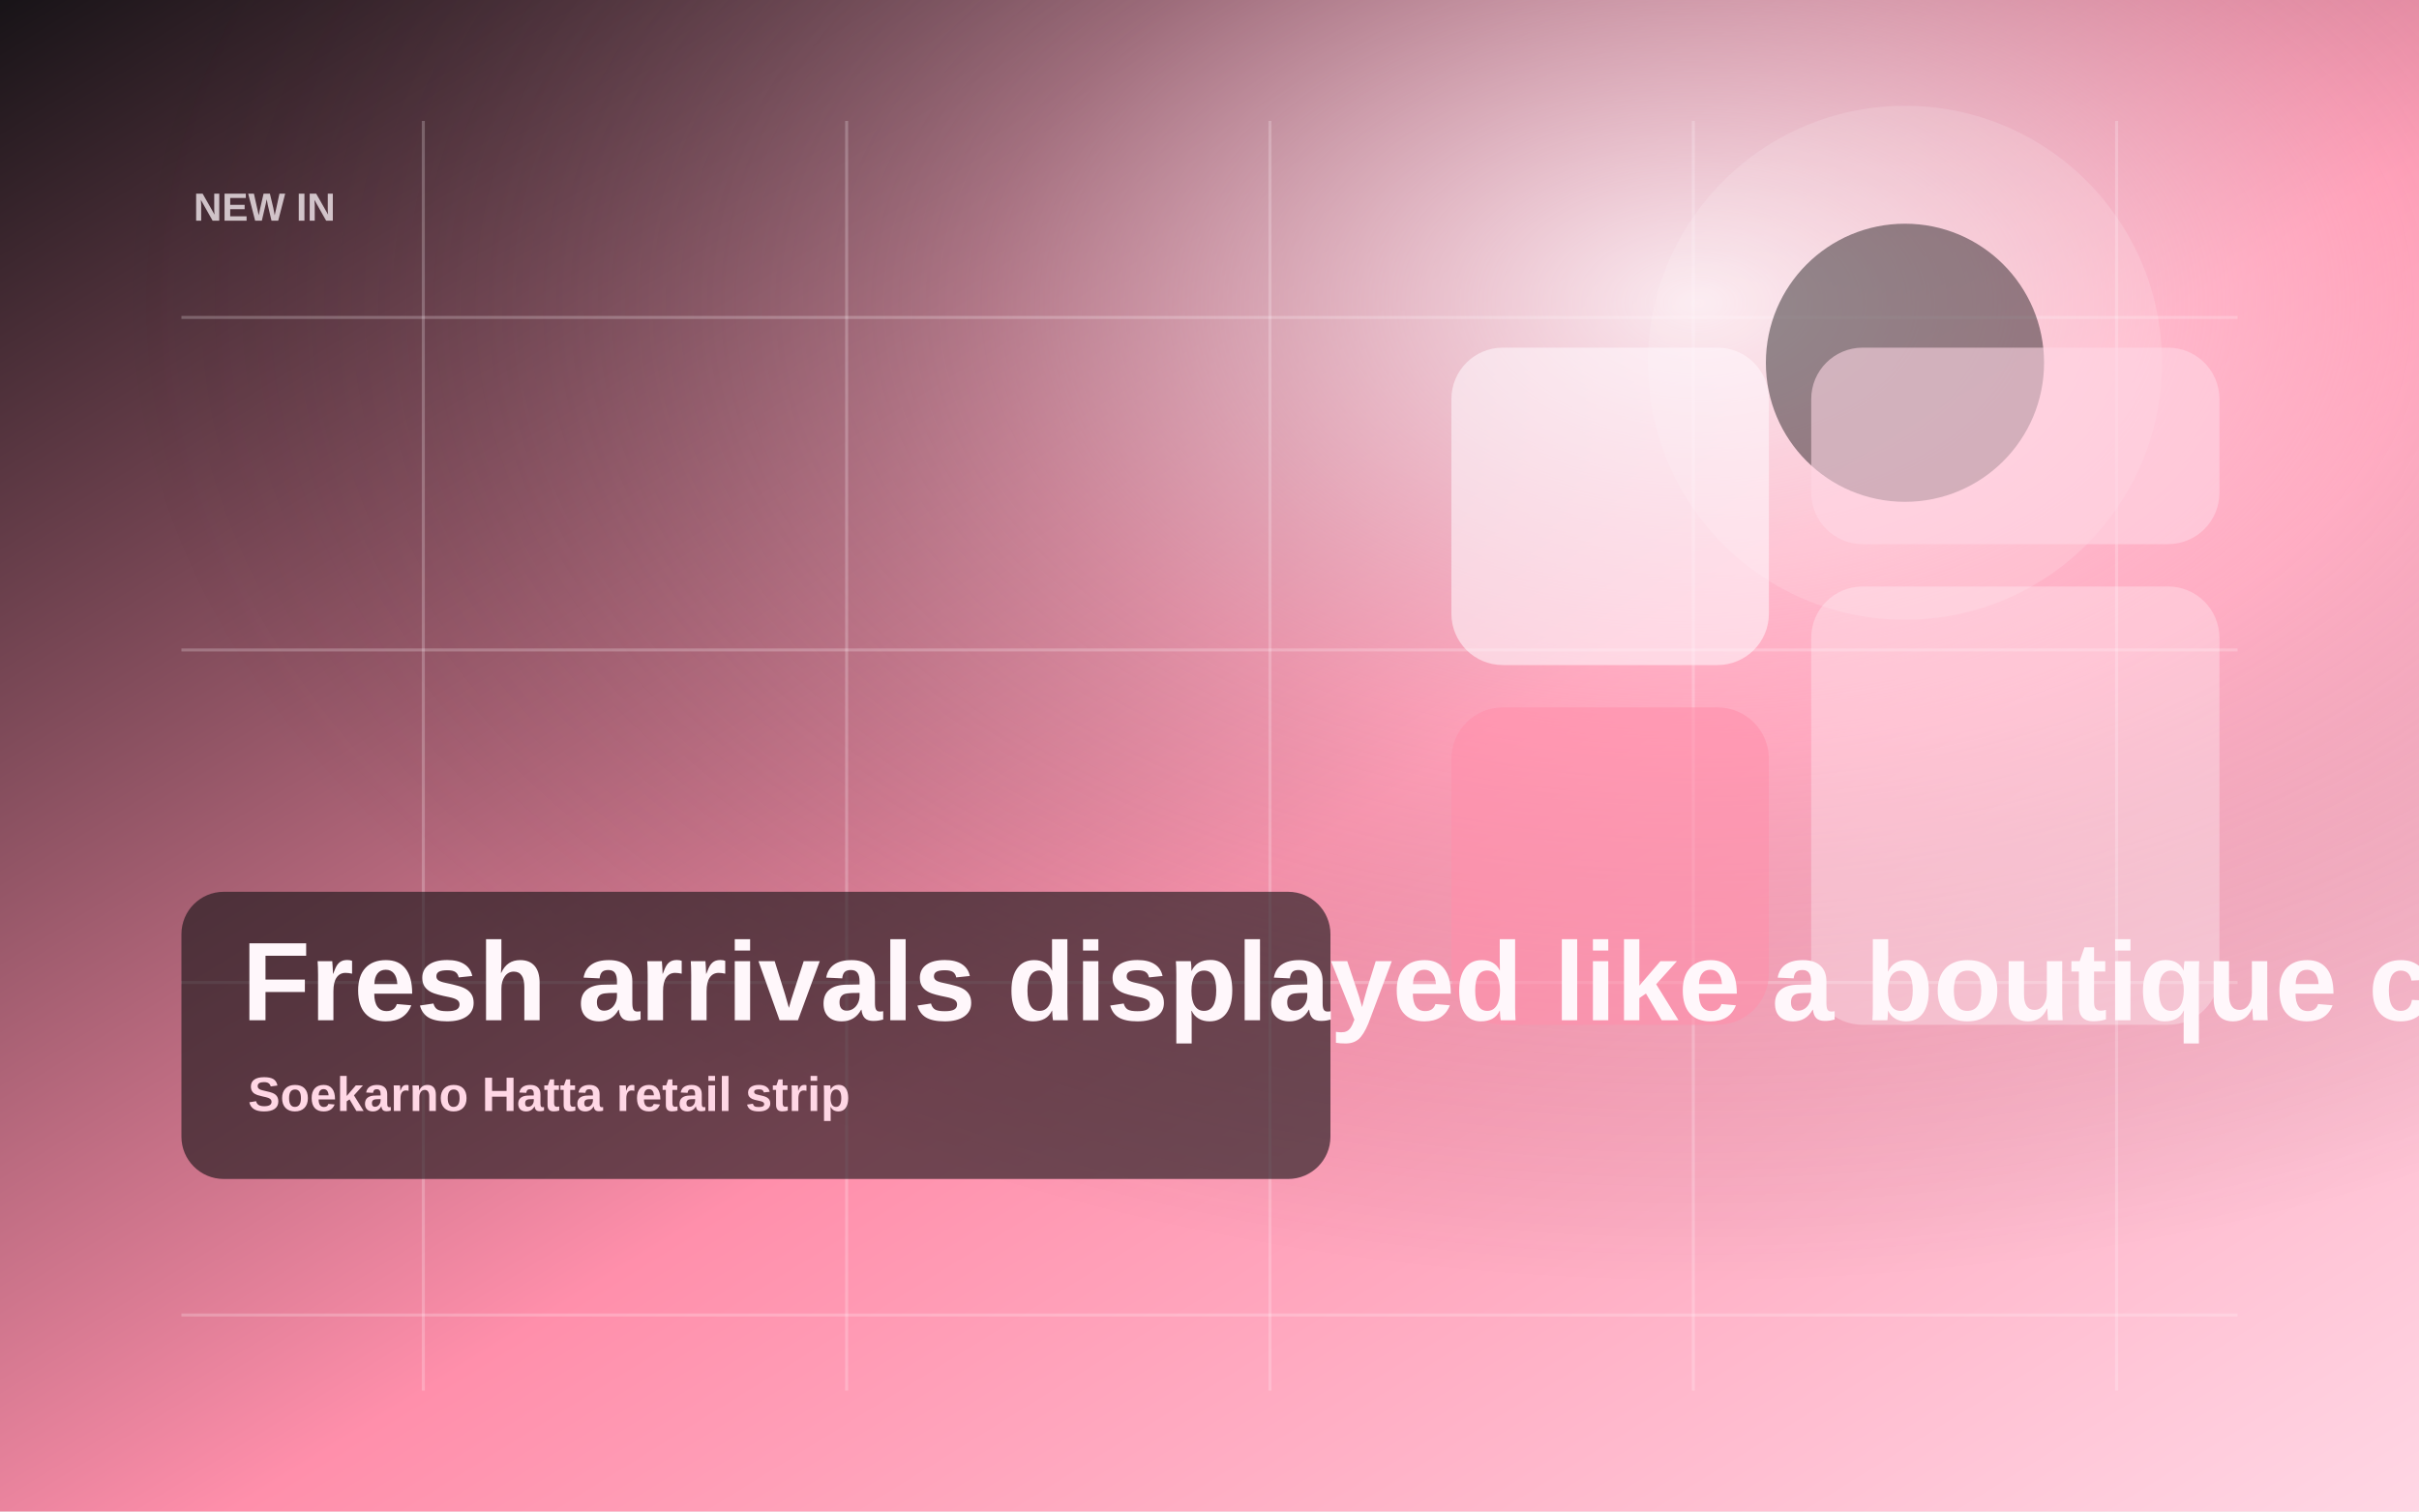
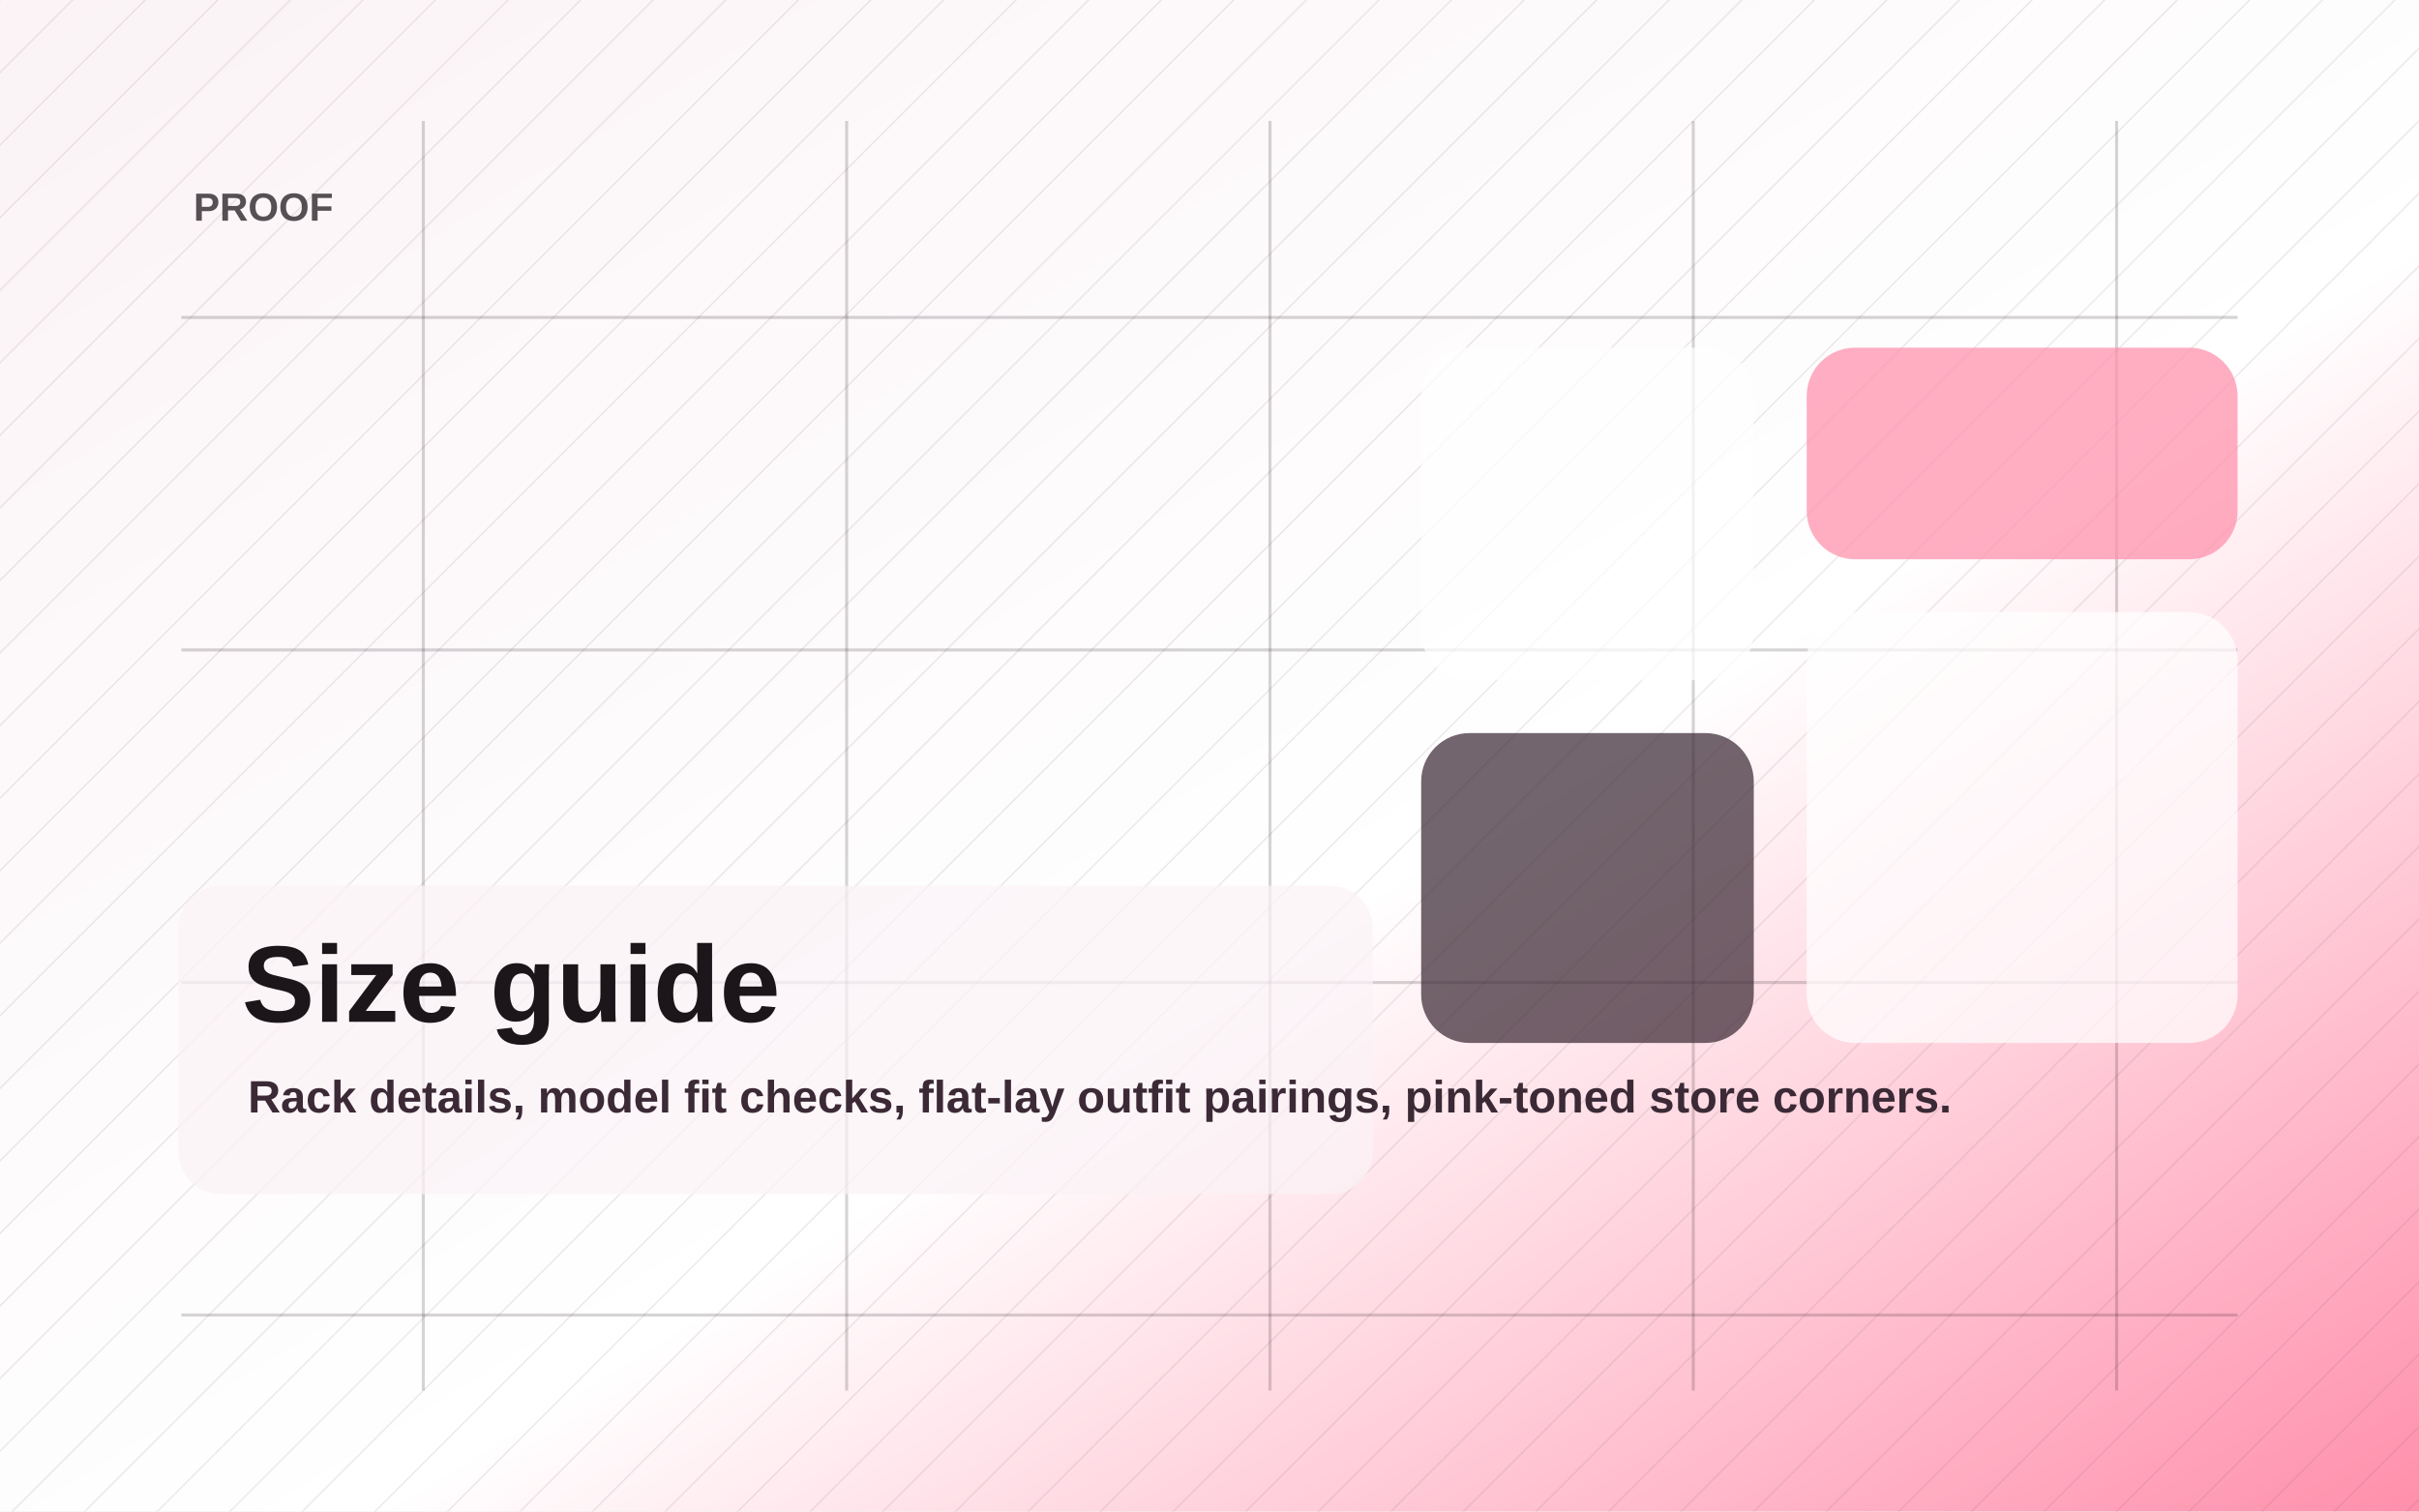
- <svg xmlns="http://www.w3.org/2000/svg" width="1600" height="1000" viewBox="0 0 1600 1000" role="img" aria-label="Fresh arrivals displayed like a boutique campaign.">
+ <svg xmlns="http://www.w3.org/2000/svg" width="1600" height="1000" viewBox="0 0 1600 1000" role="img" aria-label="Size guide">
  <defs>
    <linearGradient id="bg" x1="0" x2="1" y1="0" y2="1">
-       <stop offset="0" stop-color="#171317" />
-       <stop offset="0.55" stop-color="#ff8fab" />
-       <stop offset="1" stop-color="#ffd7e5" />
+       <stop offset="0" stop-color="#fbf3f6" />
+       <stop offset=".58" stop-color="#ffffff" />
+       <stop offset="1" stop-color="#ff8fab" />
    </linearGradient>
-     <radialGradient id="glow" cx="70%" cy="20%" r="65%">
-       <stop offset="0" stop-color="#fff7fb" stop-opacity=".9" />
-       <stop offset=".45" stop-color="#ffd7e5" stop-opacity=".25" />
-       <stop offset="1" stop-color="#171317" stop-opacity="0" />
-     </radialGradient>
+     <pattern id="grain" width="48" height="48" patternUnits="userSpaceOnUse">
+       <path d="M0 48L48 0M-12 12L12-12M36 60L60 36" stroke="#6d5e68" stroke-opacity=".13" />
+     </pattern>
  </defs>
  <rect width="1600" height="1000" fill="url(#bg)" />
-   <rect width="1600" height="1000" fill="url(#glow)" />
-   <g fill="none" stroke="#fff7fb" stroke-opacity=".24" stroke-width="2">
-     <path d="M120 210 H1480 M120 430 H1480 M120 650 H1480 M120 870 H1480" />
-     <path d="M280 80 V920 M560 80 V920 M840 80 V920 M1120 80 V920 M1400 80 V920" />
+   <rect width="1600" height="1000" fill="url(#grain)" />
+   <g fill="none" stroke="#1c161b" stroke-opacity=".18" stroke-width="2">
+     <path d="M120 210H1480M120 430H1480M120 650H1480M120 870H1480" />
+     <path d="M280 80V920M560 80V920M840 80V920M1120 80V920M1400 80V920" />
  </g>
-   <circle cx="1260" cy="240" r="170" fill="#fff7fb" opacity=".16" />
-   <circle cx="1260" cy="240" r="92" fill="#171317" opacity=".45" />
-   <g opacity=".58">
-     <rect x="960" y="230" width="210" height="210" rx="34" fill="#fff7fb" />
-     <rect x="1198" y="230" width="270" height="130" rx="34" fill="#ffd7e5" />
-     <rect x="1198" y="388" width="270" height="290" rx="34" fill="#fff7fb" opacity=".55" />
-     <rect x="960" y="468" width="210" height="210" rx="34" fill="#ff8fab" />
+   <g opacity=".72">
+     <rect x="940" y="230" width="220" height="220" rx="32" fill="#ffffff" />
+     <rect x="1195" y="230" width="285" height="140" rx="32" fill="#ff8fab" />
+     <rect x="1195" y="405" width="285" height="285" rx="32" fill="#ffffff" />
+     <rect x="940" y="485" width="220" height="205" rx="32" fill="#3b2a35" />
  </g>
-   <rect x="120" y="590" width="760" height="190" rx="28" fill="#171317" opacity=".62" />
-   <text x="160" y="675" font-family="Arial, Helvetica, sans-serif" font-size="74" font-weight="900" fill="#fff7fb">Fresh arrivals displayed like a boutique campaign.</text>
-   <text x="164" y="735" font-family="Arial, Helvetica, sans-serif" font-size="32" font-weight="700" fill="#ffd7e5">Soekarno Hatta retail strip</text>
-   <text x="128" y="146" font-family="Arial, Helvetica, sans-serif" font-size="26" font-weight="800" fill="#fff7fb" opacity=".74">NEW IN</text>
+   <rect x="118" y="586" width="790" height="204" rx="28" fill="#fbf3f6" opacity=".72" />
+   <text x="160" y="676" font-family="Arial, Helvetica, sans-serif" font-size="72" font-weight="900" fill="#1c161b">Size guide</text>
+   <text x="164" y="736" font-family="Arial, Helvetica, sans-serif" font-size="30" font-weight="700" fill="#3b2a35">Rack details, model fit checks, flat-lay outfit pairings, pink-toned store corners.</text>
+   <text x="128" y="146" font-family="Arial, Helvetica, sans-serif" font-size="26" font-weight="800" fill="#1c161b" opacity=".74">PROOF</text>
</svg>
